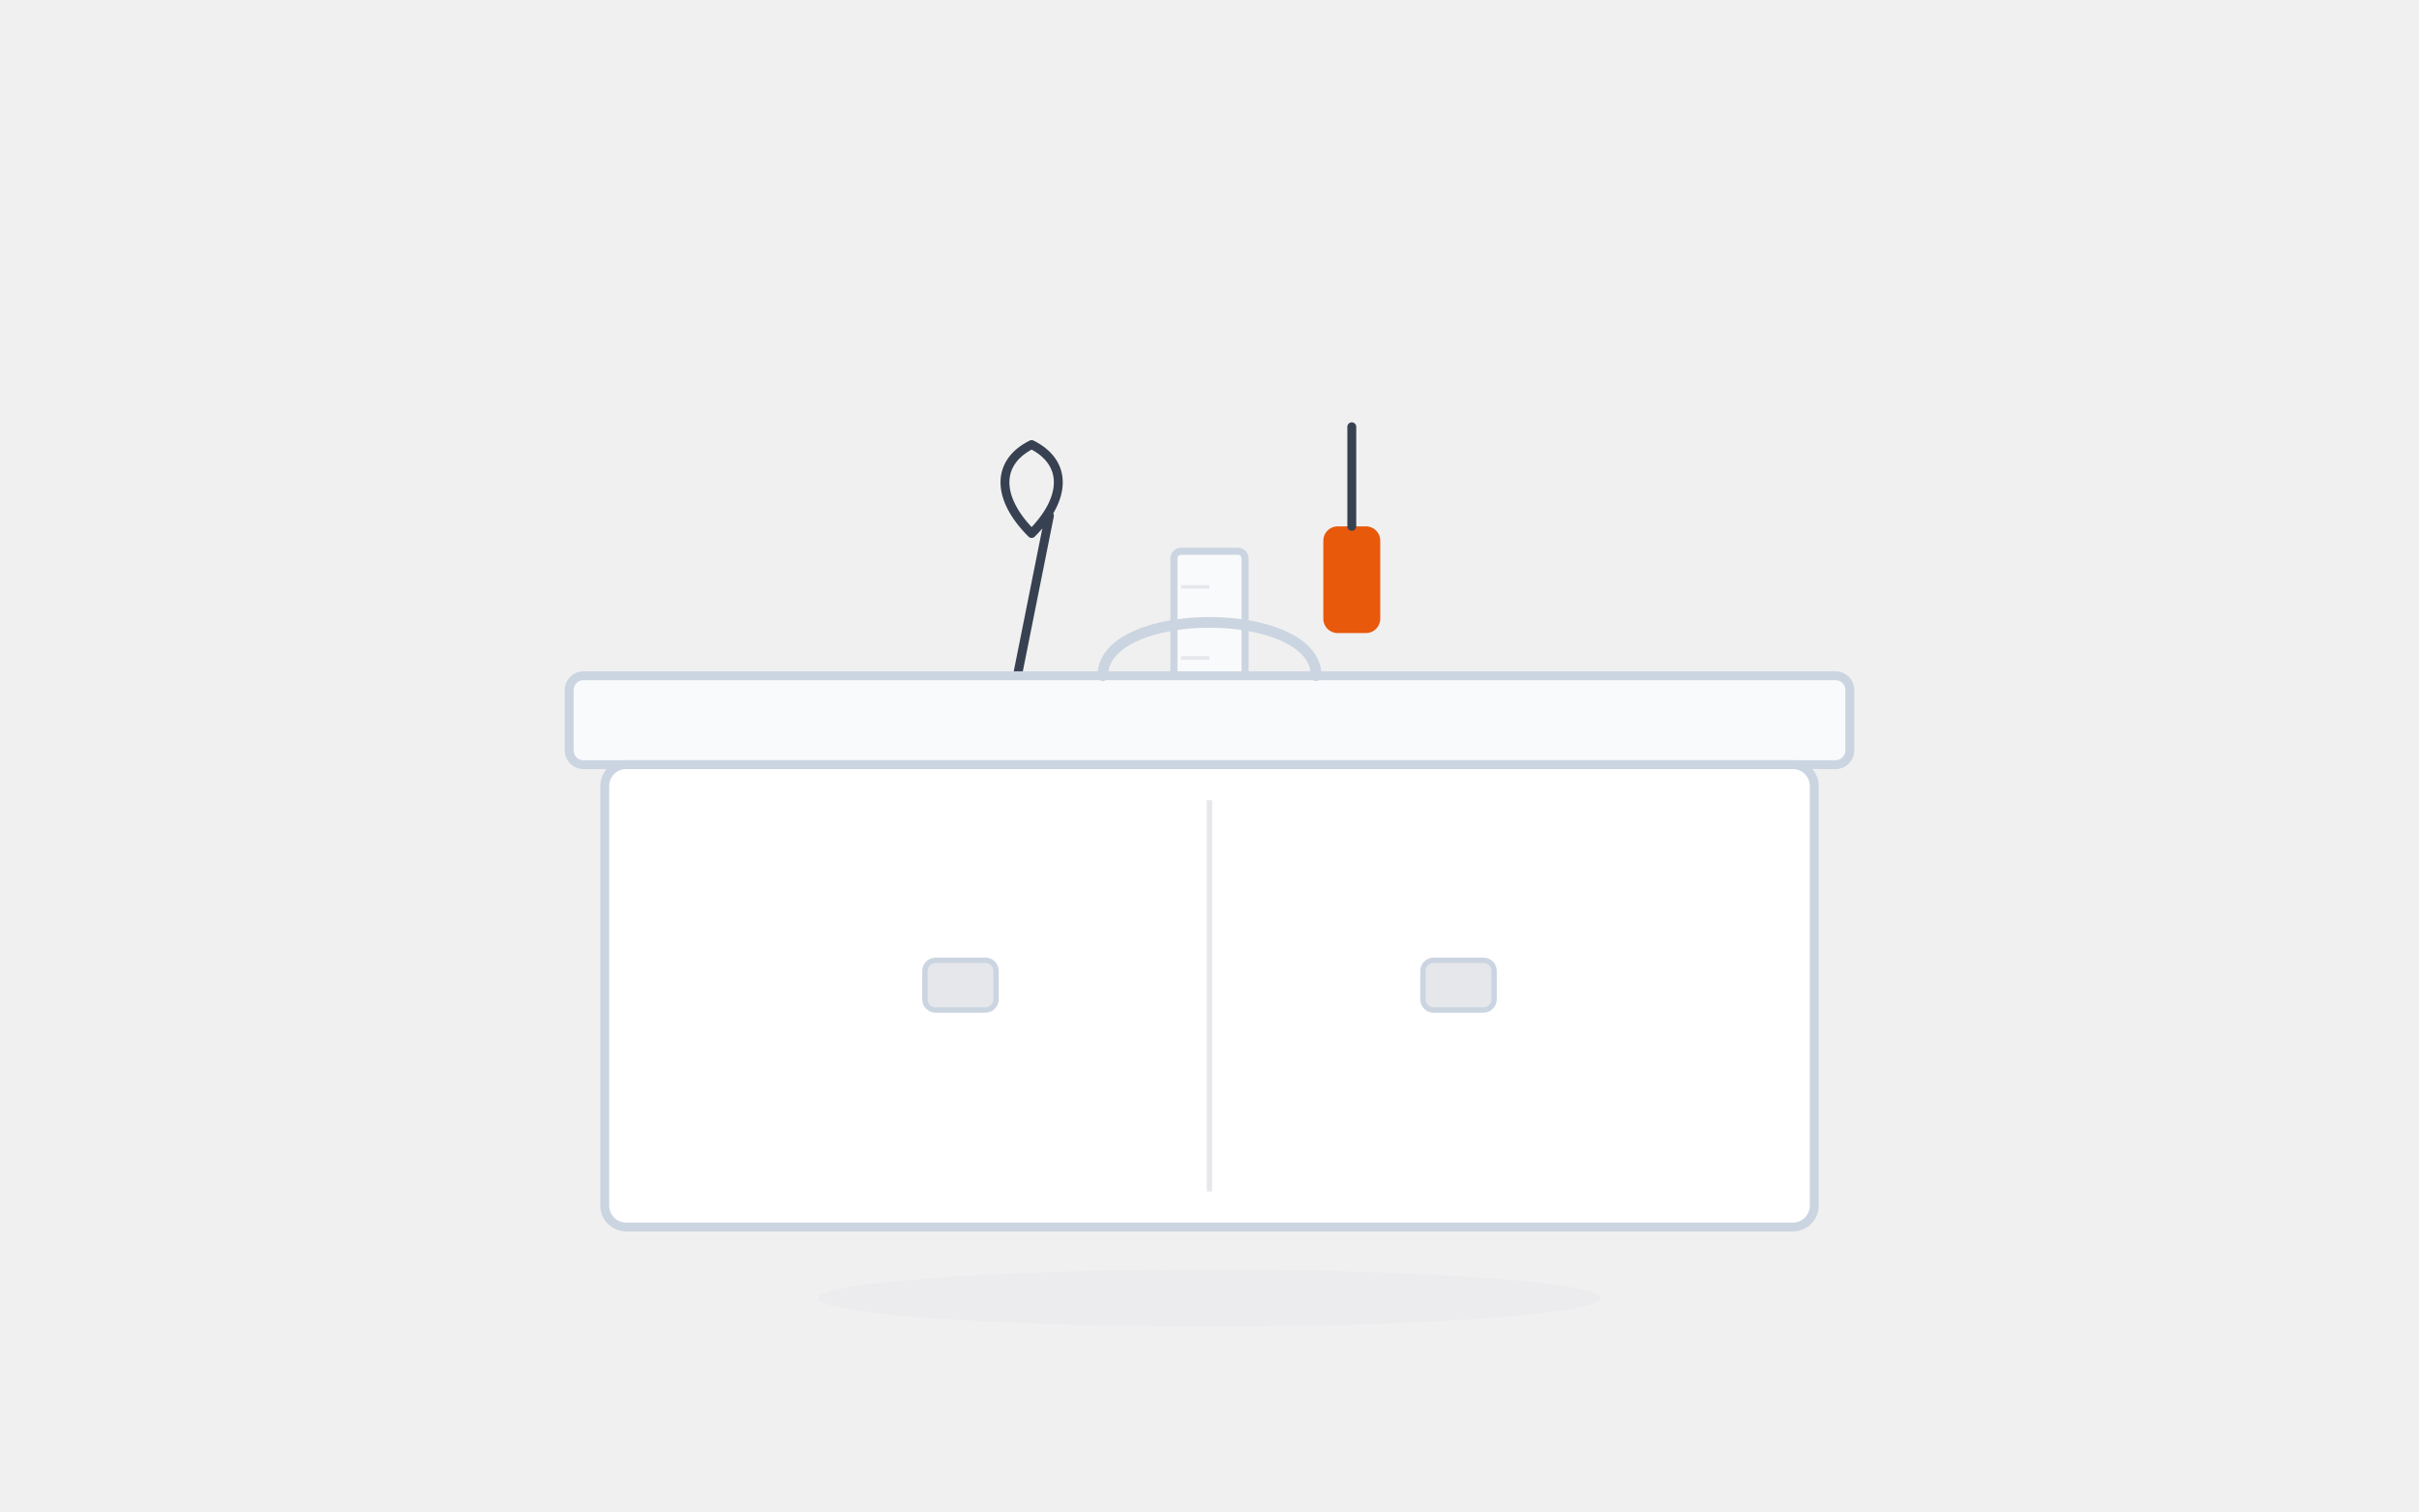
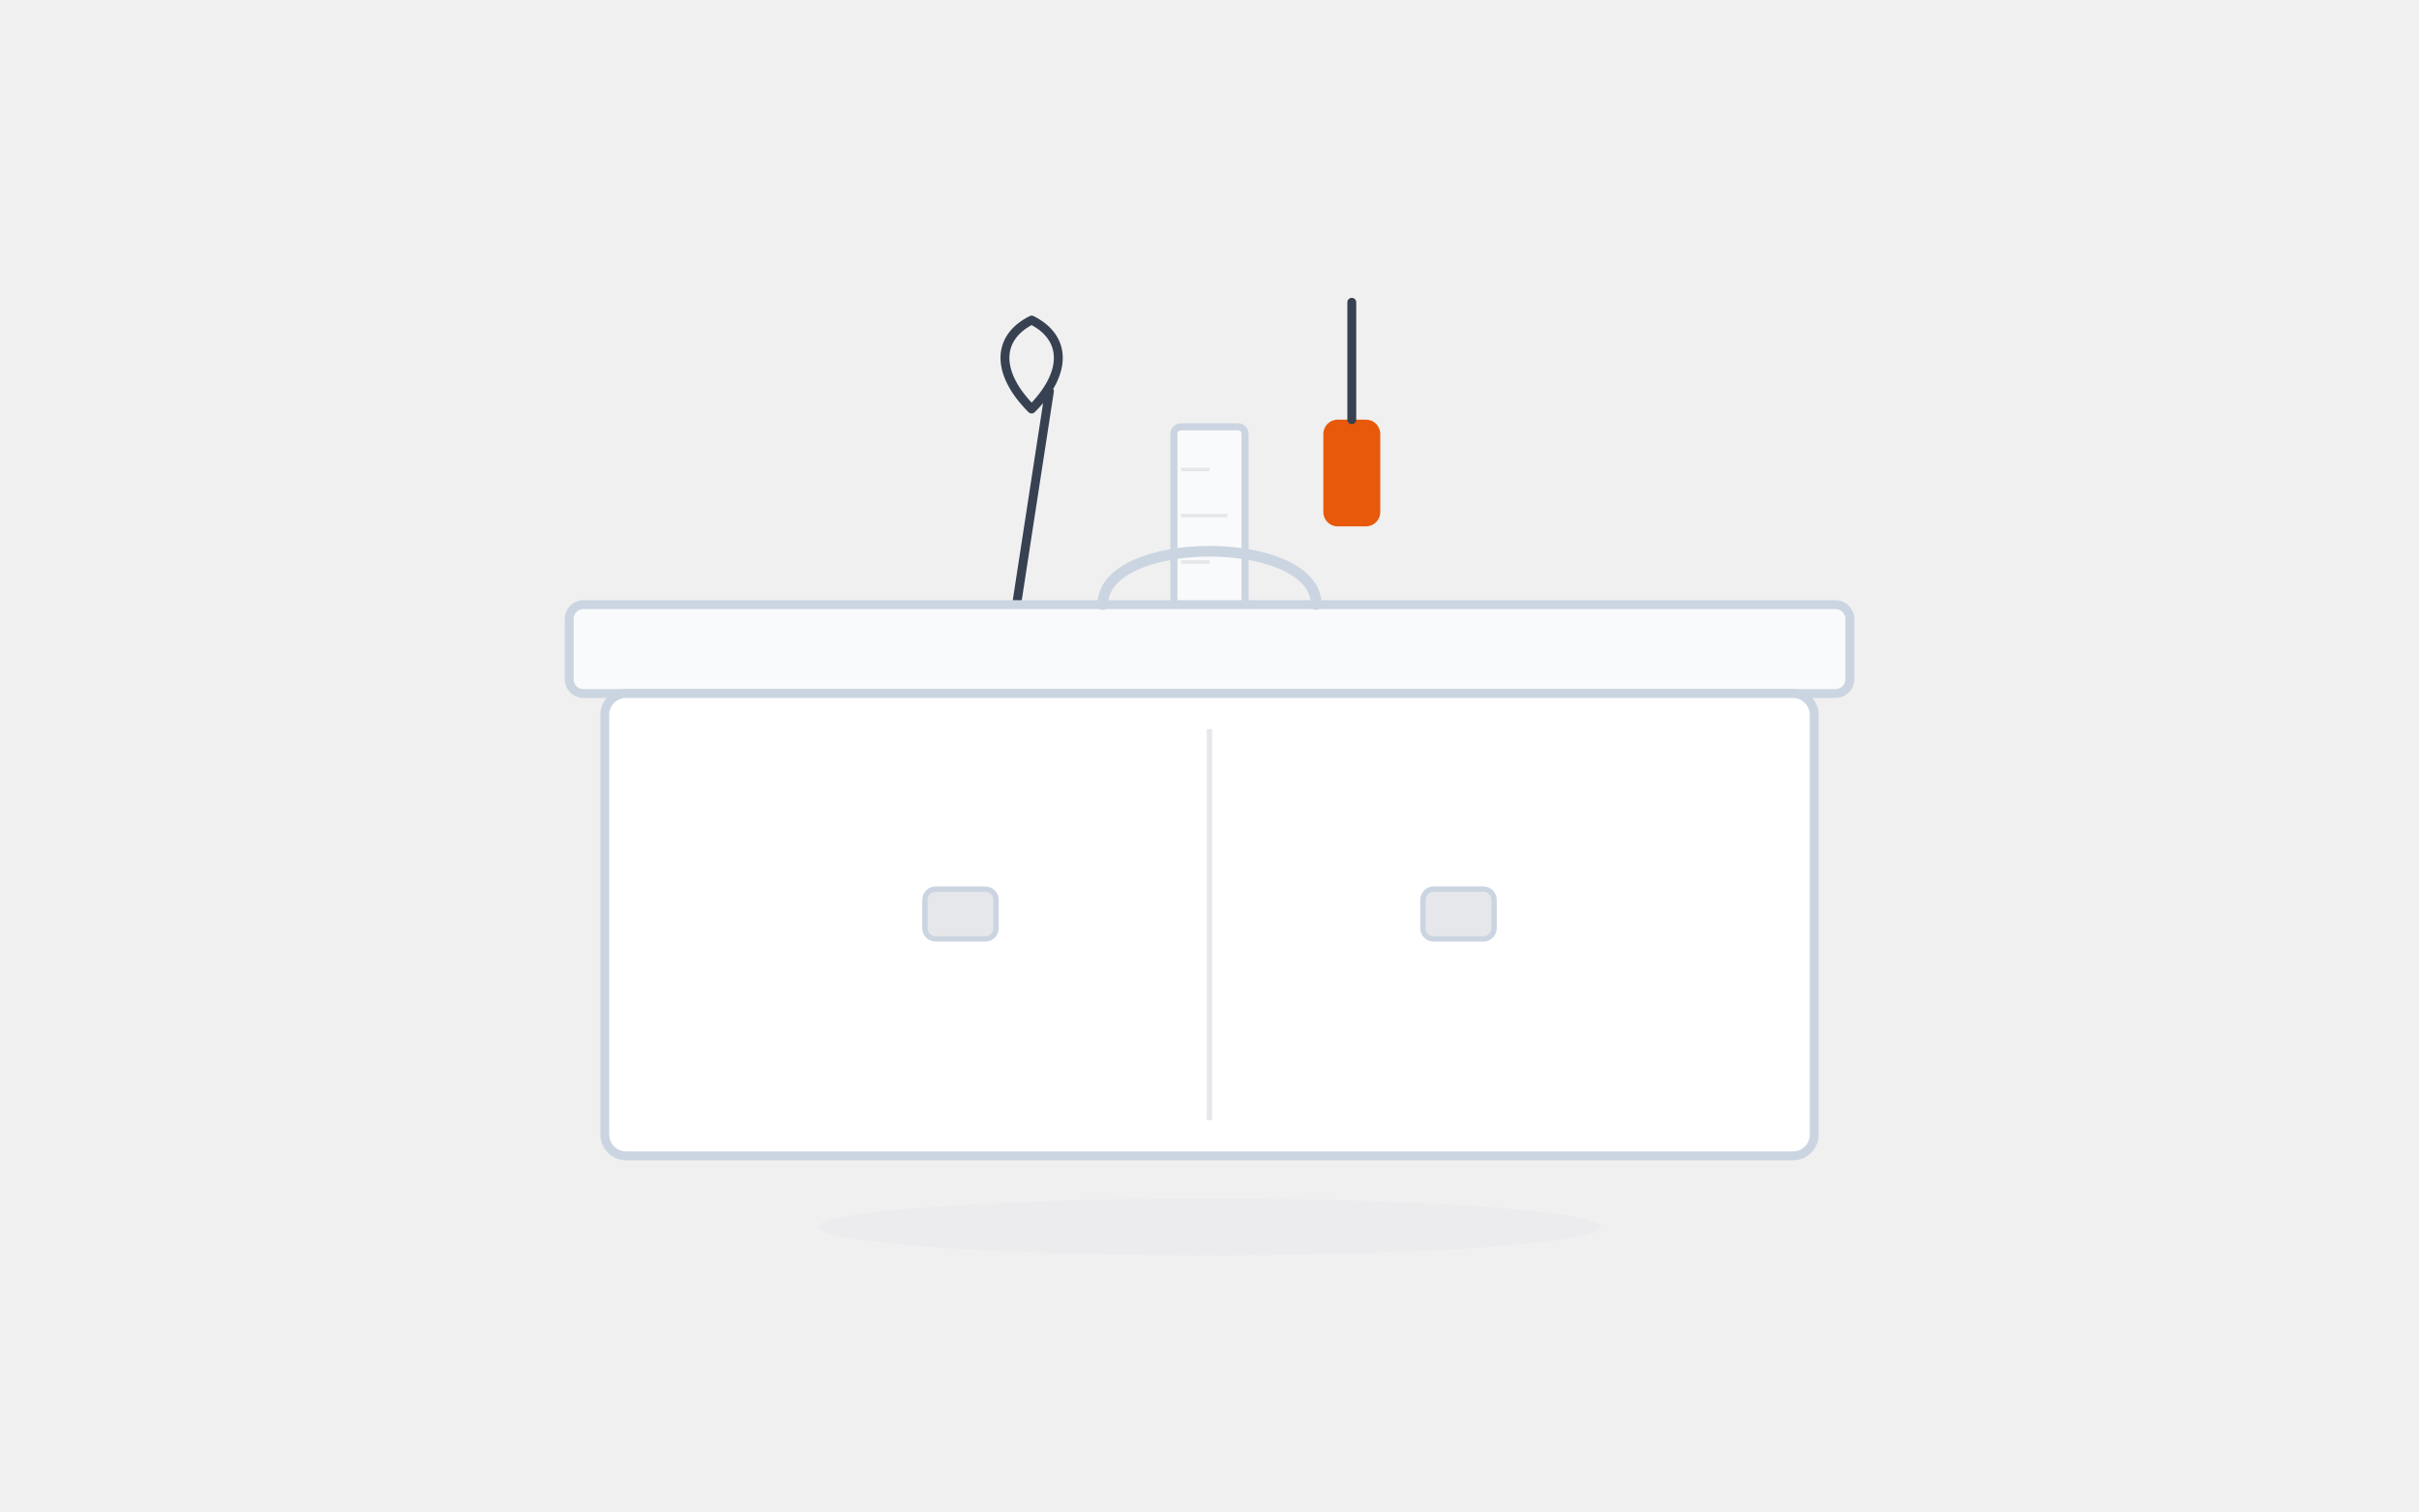
<svg xmlns="http://www.w3.org/2000/svg" viewBox="0 0 680 425">
  <style>
    /* Toolbox — practical guides, "how to build/setup" posts
-        Composition: box body ~360px wide, ~200px tall, centered at (340, 230)
-        Tools peeking from top add ~60px, total height ~260px
+        Composition: box body ~360px wide, centered at (340, 212)
+        Tools peek higher above box, total height ~280px
       Wide horizontal shape — perfect for 16:10 landscape */

    .box-body {
      fill: white;
      stroke: #cbd5e1;
      stroke-width: 2.5;
      transition: stroke 0.4s ease;
    }
    .box-lid {
      fill: #f9fafb;
      stroke: #cbd5e1;
      stroke-width: 2.5;
-       transform-origin: 160px 190px;
+       transform-origin: 160px 170px;
      transition: stroke 0.4s ease, transform 0.5s cubic-bezier(0.34, 1.2, 0.64, 1);
    }
    .box-latch {
      fill: #e5e7eb;
      stroke: #cbd5e1;
      stroke-width: 1.5;
      transition: fill 0.3s ease, stroke 0.4s ease;
    }
    .handle {
      fill: none;
      stroke: #cbd5e1;
      stroke-width: 3;
      stroke-linecap: round;
      transition: stroke 0.4s ease;
    }
    .tool-wrench {
      fill: none;
      stroke: #374151;
      stroke-width: 2.5;
      stroke-linecap: round;
      stroke-linejoin: round;
      transition: transform 0.5s ease, stroke 0.4s ease;
-       transform-origin: 300px 180px;
+       transform-origin: 300px 160px;
    }
    .tool-screwdriver {
      stroke: #374151;
      stroke-width: 2.5;
      stroke-linecap: round;
      transition: transform 0.5s ease, stroke 0.4s ease;
-       transform-origin: 380px 175px;
+       transform-origin: 380px 155px;
    }
    .screwdriver-handle {
      fill: #e8590c;
      stroke: none;
      transition: fill 0.3s ease;
    }
    .screwdriver-shaft {
      fill: none;
      stroke: #374151;
      stroke-width: 2.5;
      stroke-linecap: round;
      transition: stroke 0.4s ease;
    }
    .tool-ruler {
      fill: #f9fafb;
      stroke: #cbd5e1;
      stroke-width: 2;
      transition: transform 0.5s ease, stroke 0.4s ease;
-       transform-origin: 340px 185px;
+       transform-origin: 340px 165px;
    }
    .ruler-marks {
      stroke: #e5e7eb;
      stroke-width: 1;
      transition: stroke 0.4s ease;
    }
    .ground-shadow {
      fill: #e5e7eb;
      opacity: 0.4;
      transition: opacity 0.4s ease;
    }
    .divider {
      stroke: #e5e7eb;
      stroke-width: 1.5;
      transition: stroke 0.3s ease;
    }

    /* Hover: lid lifts, tools peek higher, colors warm */
    svg:hover .box-lid {
      transform: rotate(-12deg);
      stroke: #f4a67a;
    }
    svg:hover .box-body {
      stroke: #f4a67a;
    }
    svg:hover .handle {
      stroke: #e8590c;
    }
    svg:hover .box-latch {
      fill: #f4a67a;
      stroke: #e8590c;
    }
    svg:hover .tool-wrench {
      transform: translateY(-15px) rotate(-5deg);
      stroke: #e8590c;
    }
    svg:hover .tool-screwdriver {
      transform: translateY(-18px) rotate(3deg);
    }
    svg:hover .screwdriver-handle {
      fill: #f4a67a;
    }
    svg:hover .tool-ruler {
      transform: translateY(-10px);
      stroke: #f4a67a;
    }
    svg:hover .ruler-marks {
      stroke: #f4a67a;
    }
    svg:hover .divider {
      stroke: #f4a67a;
    }
    svg:hover .ground-shadow {
      opacity: 0.6;
    }
  </style>
-   <ellipse class="ground-shadow" cx="340" cy="365" rx="110" ry="8" />
-   <path class="tool-wrench" d="M 285 195 L 295 145        M 290 150 C 280 140, 280 130, 290 125 C 300 130, 300 140, 290 150" />
-   <rect class="tool-ruler" x="330" y="155" width="20" height="55" rx="2" />
-   <line class="ruler-marks" x1="332" y1="165" x2="340" y2="165" />
-   <line class="ruler-marks" x1="332" y1="175" x2="345" y2="175" />
-   <line class="ruler-marks" x1="332" y1="185" x2="340" y2="185" />
-   <line class="ruler-marks" x1="332" y1="195" x2="345" y2="195" />
-   <rect class="screwdriver-handle" x="372" y="148" width="16" height="30" rx="4" />
-   <line class="screwdriver-shaft" x1="380" y1="148" x2="380" y2="120" />
-   <rect class="box-lid" x="160" y="190" width="360" height="25" rx="4" />
-   <rect class="box-body" x="170" y="215" width="340" height="130" rx="6" />
-   <line class="divider" x1="340" y1="225" x2="340" y2="335" />
-   <rect class="box-latch" x="260" y="270" width="20" height="14" rx="3" />
-   <rect class="box-latch" x="400" y="270" width="20" height="14" rx="3" />
-   <path class="handle" d="M 310 190 C 310 170, 370 170, 370 190" />
+   <ellipse class="ground-shadow" cx="340" cy="345" rx="110" ry="8" />
+   <path class="tool-wrench" d="M 285 175 L 295 110        M 290 115 C 280 105, 280 95, 290 90 C 300 95, 300 105, 290 115" />
+   <rect class="tool-ruler" x="330" y="120" width="20" height="65" rx="2" />
+   <line class="ruler-marks" x1="332" y1="132" x2="340" y2="132" />
+   <line class="ruler-marks" x1="332" y1="145" x2="345" y2="145" />
+   <line class="ruler-marks" x1="332" y1="158" x2="340" y2="158" />
+   <line class="ruler-marks" x1="332" y1="171" x2="345" y2="171" />
+   <rect class="screwdriver-handle" x="372" y="118" width="16" height="30" rx="4" />
+   <line class="screwdriver-shaft" x1="380" y1="118" x2="380" y2="85" />
+   <rect class="box-lid" x="160" y="170" width="360" height="25" rx="4" />
+   <rect class="box-body" x="170" y="195" width="340" height="130" rx="6" />
+   <line class="divider" x1="340" y1="205" x2="340" y2="315" />
+   <rect class="box-latch" x="260" y="250" width="20" height="14" rx="3" />
+   <rect class="box-latch" x="400" y="250" width="20" height="14" rx="3" />
+   <path class="handle" d="M 310 170 C 310 150, 370 150, 370 170" />
</svg>
